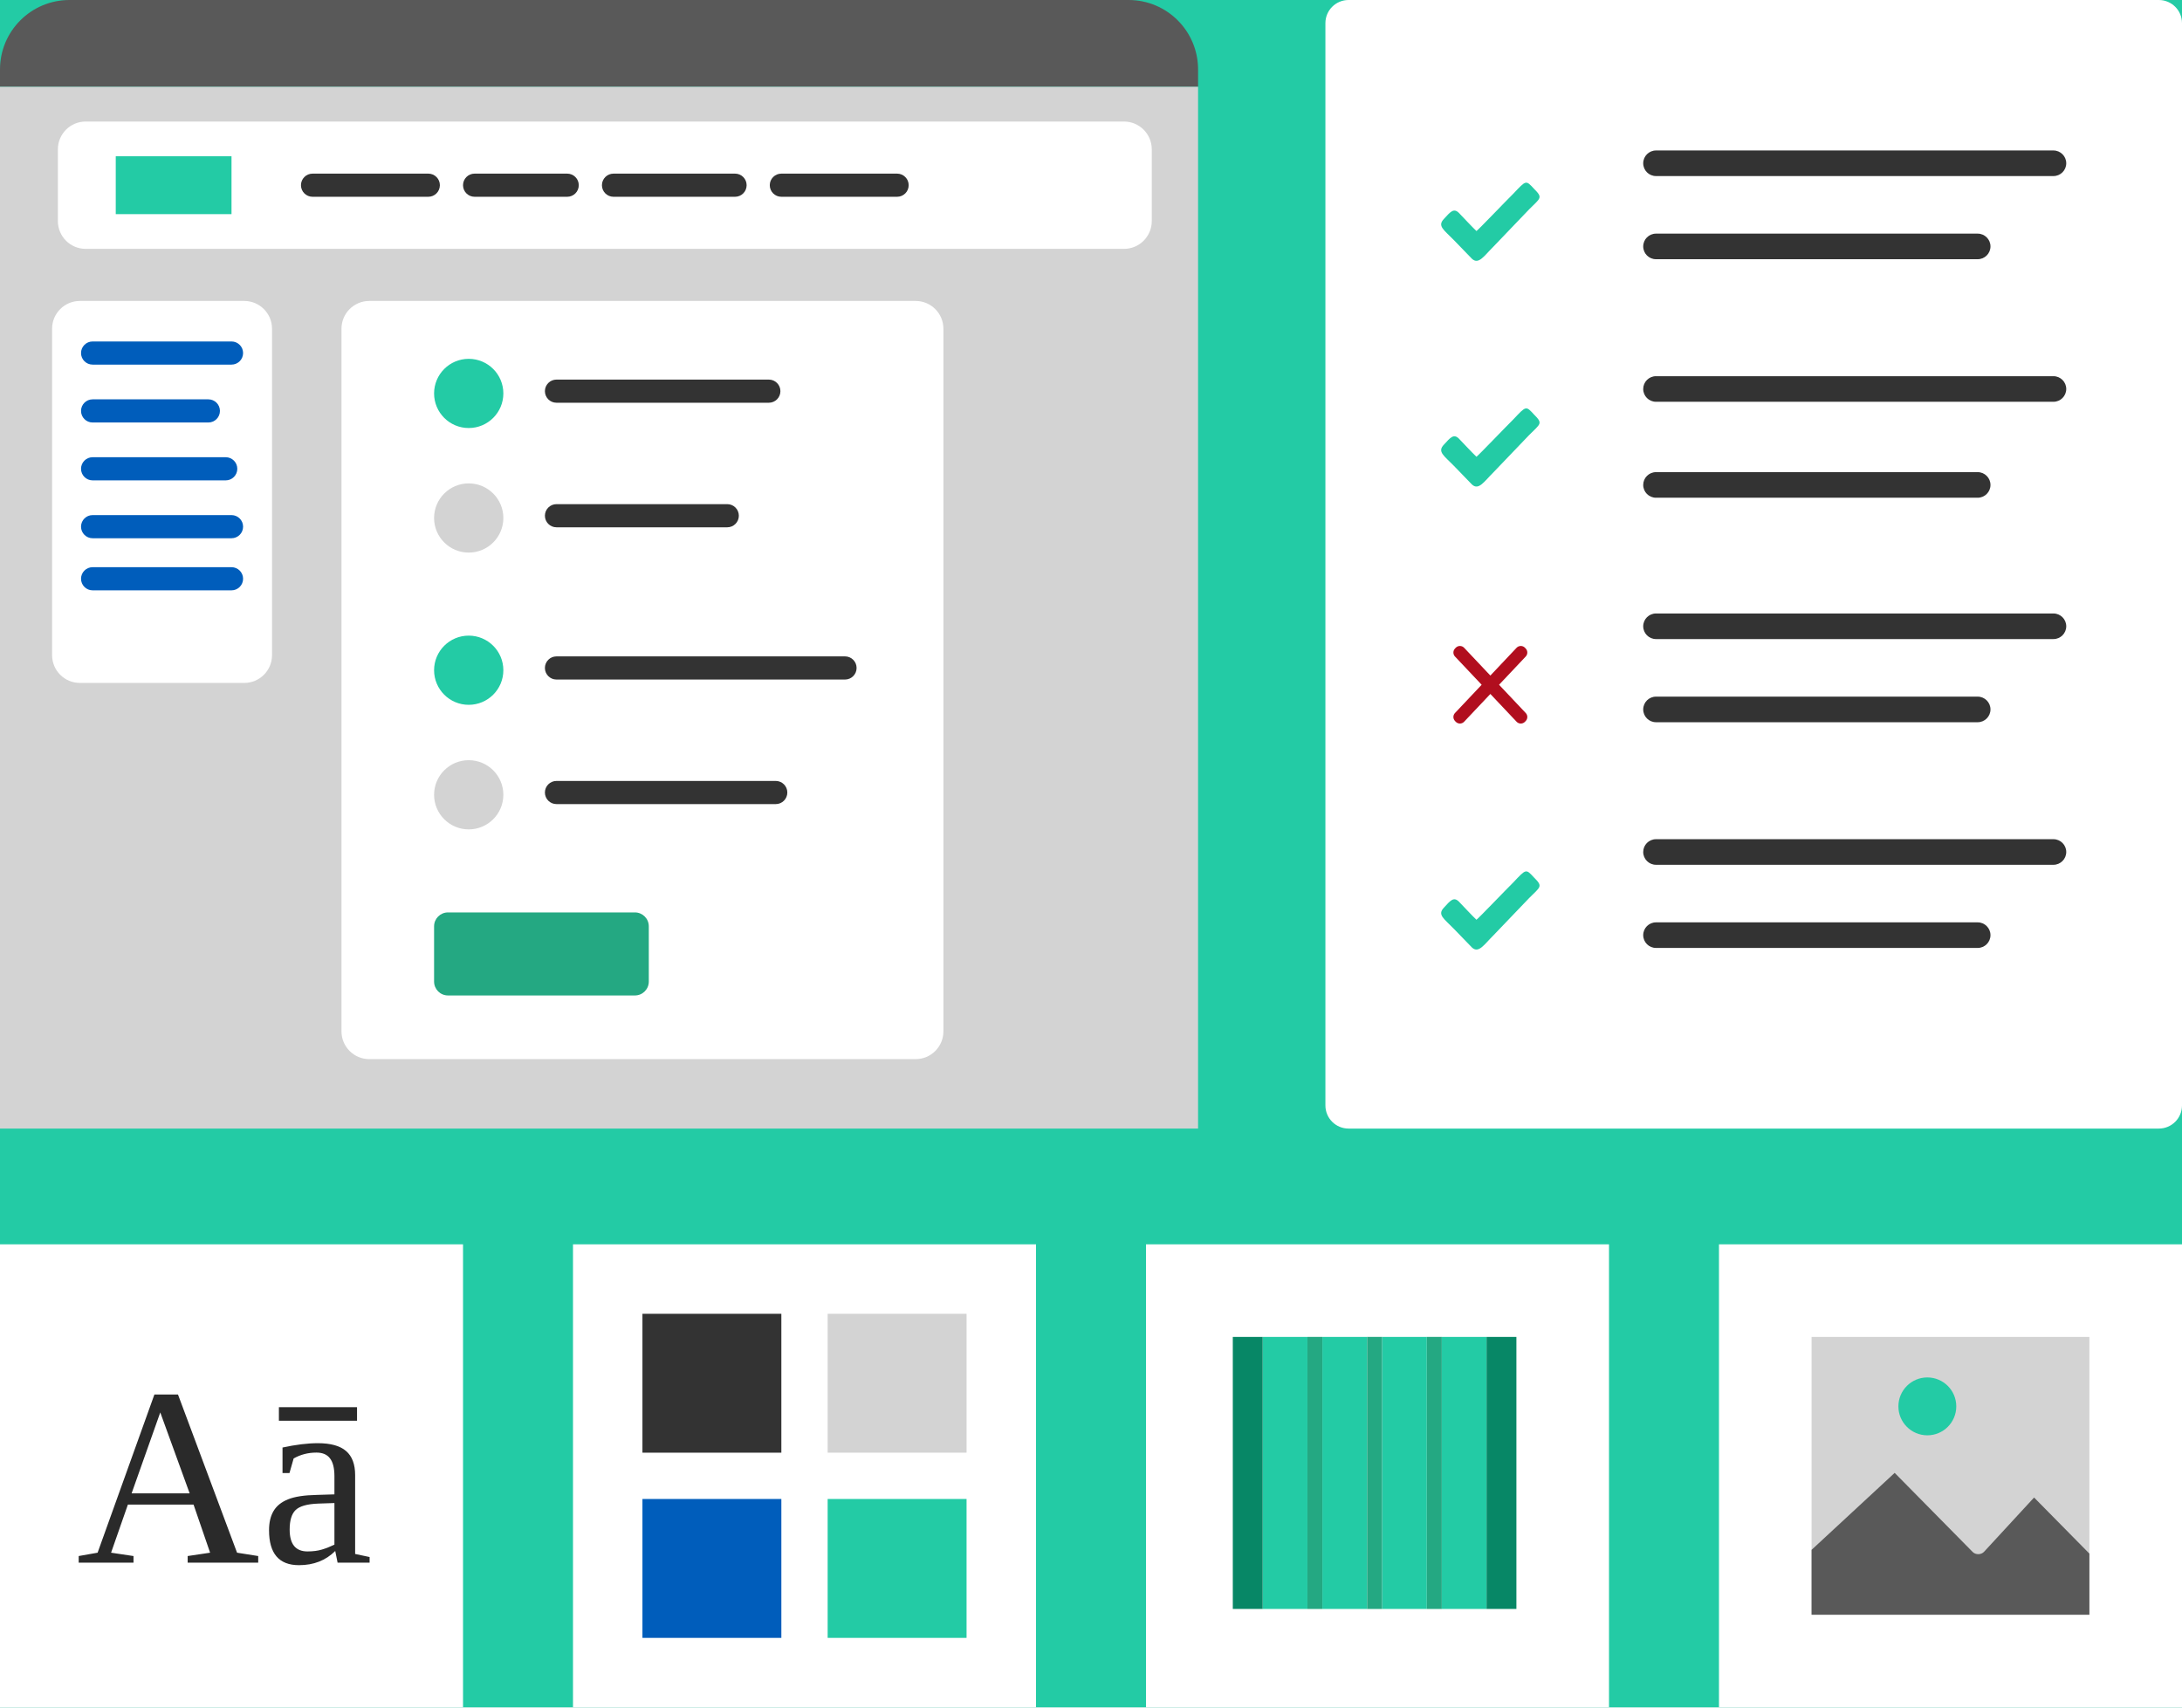
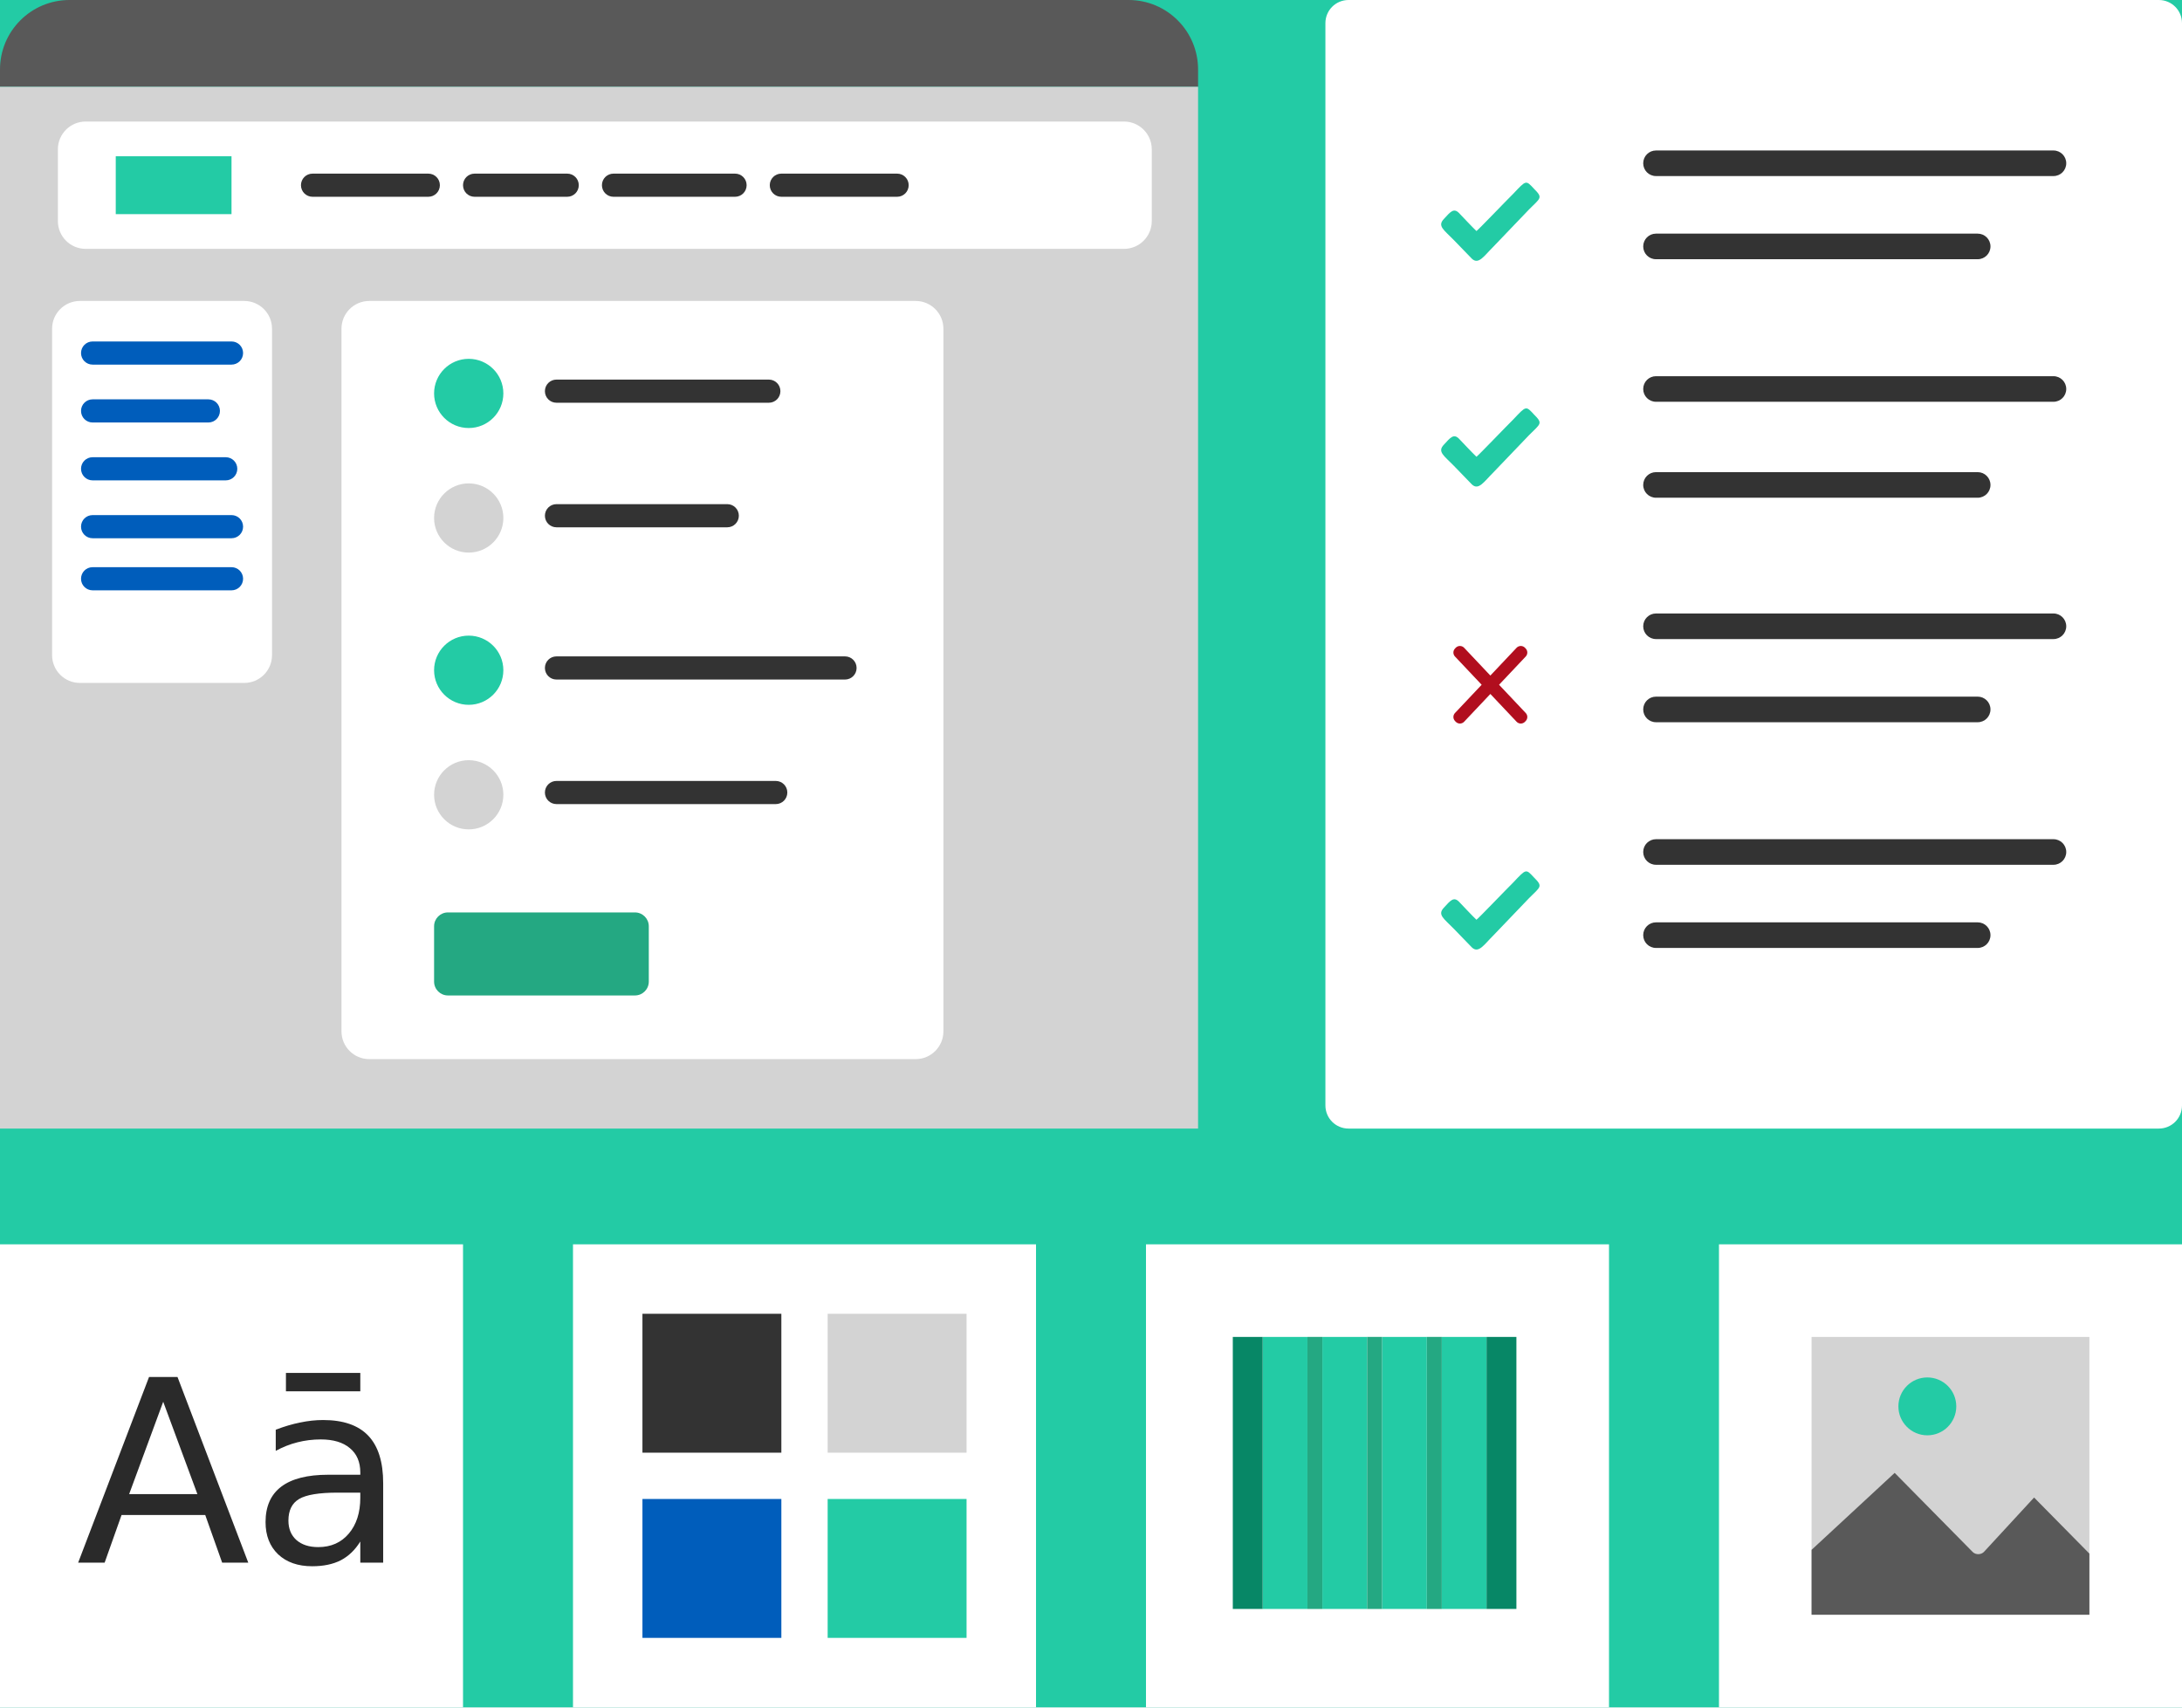
- <svg xmlns="http://www.w3.org/2000/svg" width="377" height="295" viewBox="0 0 377 295">
-   <g fill="none" fill-rule="evenodd">
-     <path fill="#23CBA5" d="M0 0h377v295H0z" />
-     <g transform="translate(229)">
-       <rect width="148" height="195" fill="#FFF" fill-rule="nonzero" rx="4" />
-       <g fill-rule="nonzero" transform="translate(20 26)">
-         <path fill="#23CBA5" d="M6.096 13.919c-.828-.79-2.167-2.239-3.058-3.16-.892-.855-1.465-.132-2.549 1.053-1.21 1.251 0 1.909 1.72 3.686l3.122 3.226c1.147 1.053 2.103-.527 3.632-2.04l6.243-6.517c1.975-1.975 2.42-1.975.828-3.555-1.401-1.514-1.338-1.514-3.568.855-1.019.988-6.051 6.254-6.37 6.452z" />
-         <rect width="73.091" height="4.421" x="34.909" fill="#333" rx="2.211" />
-         <rect width="60" height="4.421" x="34.909" y="14.368" fill="#333" rx="2.211" />
+ <svg xmlns="http://www.w3.org/2000/svg" width="377" height="295" viewBox="0 0 377 295" version="1.1" id="svg148">
+   <defs id="defs152" />
+   <g id="g146" style="fill:none;fill-rule:evenodd">
+     <path d="M 0,0 H 377 V 295 H 0 Z" id="path2" style="fill:#23cba5" />
+     <g transform="translate(229)" id="g38">
+       <path style="fill:#ffffff;fill-rule:nonzero" d="m 4,0 h 140 c 2.216,0 4,1.784 4,4 v 187 c 0,2.216 -1.784,4 -4,4 H 4 c -2.216,0 -4,-1.784 -4,-4 V 4 C 0,1.784 1.784,0 4,0 Z" id="rect4" />
+       <g transform="translate(20,26)" id="g12" style="fill-rule:nonzero">
+         <path d="M 6.096,13.919 C 5.268,13.129 3.929,11.68 3.038,10.759 2.146,9.904 1.573,10.627 0.489,11.812 c -1.21,1.251 0,1.909 1.72,3.686 l 3.122,3.226 c 1.147,1.053 2.103,-0.527 3.632,-2.04 l 6.243,-6.517 c 1.975,-1.975 2.42,-1.975 0.828,-3.555 -1.401,-1.514 -1.338,-1.514 -3.568,0.855 -1.019,0.988 -6.051,6.254 -6.37,6.452 z" id="path6" style="fill:#23cba5" />
+         <path style="fill:#333333" d="m 37.12,0 h 68.669 C 107.014,0 108,0.986 108,2.211 108,3.435 107.014,4.421 105.789,4.421 H 37.12 C 35.895,4.421 34.909,3.435 34.909,2.211 34.909,0.986 35.895,0 37.12,0 Z" id="rect8" />
+         <path style="fill:#333333" d="m 37.12,14.368 h 55.578 c 1.225,0 2.211,0.986 2.211,2.211 0,1.225 -0.986,2.211 -2.211,2.211 H 37.12 c -1.225,0 -2.211,-0.986 -2.211,-2.211 0,-1.225 0.986,-2.211 2.211,-2.211 z" id="rect10" />
      </g>
-       <g fill-rule="nonzero" transform="translate(20 65)">
-         <path fill="#23CBA5" d="M6.096 13.919c-.828-.79-2.167-2.239-3.058-3.16-.892-.855-1.465-.132-2.549 1.053-1.21 1.251 0 1.909 1.72 3.686l3.122 3.226c1.147 1.053 2.103-.527 3.632-2.04l6.243-6.517c1.975-1.975 2.42-1.975.828-3.555-1.401-1.514-1.338-1.514-3.568.855-1.019.988-6.051 6.254-6.37 6.452z" />
-         <rect width="73.091" height="4.421" x="34.909" fill="#333" rx="2.211" />
-         <rect width="60" height="4.421" x="34.909" y="16.579" fill="#333" rx="2.211" />
+       <g transform="translate(20,65)" id="g20" style="fill-rule:nonzero">
+         <path d="M 6.096,13.919 C 5.268,13.129 3.929,11.68 3.038,10.759 2.146,9.904 1.573,10.627 0.489,11.812 c -1.21,1.251 0,1.909 1.72,3.686 l 3.122,3.226 c 1.147,1.053 2.103,-0.527 3.632,-2.04 l 6.243,-6.517 c 1.975,-1.975 2.42,-1.975 0.828,-3.555 -1.401,-1.514 -1.338,-1.514 -3.568,0.855 -1.019,0.988 -6.051,6.254 -6.37,6.452 z" id="path14" style="fill:#23cba5" />
+         <path style="fill:#333333" d="m 37.12,0 h 68.669 C 107.014,0 108,0.986 108,2.211 108,3.435 107.014,4.421 105.789,4.421 H 37.12 C 35.895,4.421 34.909,3.435 34.909,2.211 34.909,0.986 35.895,0 37.12,0 Z" id="rect16" />
+         <path style="fill:#333333" d="m 37.12,16.579 h 55.578 c 1.225,0 2.211,0.986 2.211,2.211 C 94.909,20.014 93.923,21 92.698,21 H 37.12 c -1.225,0 -2.211,-0.986 -2.211,-2.211 0,-1.225 0.986,-2.211 2.211,-2.211 z" id="rect18" />
      </g>
-       <g fill-rule="nonzero" transform="translate(20 145)">
-         <path fill="#23CBA5" d="M6.096 13.919c-.828-.79-2.167-2.239-3.058-3.16-.892-.855-1.465-.132-2.549 1.053-1.21 1.251 0 1.909 1.72 3.686l3.122 3.226c1.147 1.053 2.103-.527 3.632-2.04l6.243-6.517c1.975-1.975 2.42-1.975.828-3.555-1.401-1.514-1.338-1.514-3.568.855-1.019.988-6.051 6.254-6.37 6.452z" />
-         <rect width="73.091" height="4.421" x="34.909" fill="#333" rx="2.211" />
-         <rect width="60" height="4.421" x="34.909" y="14.368" fill="#333" rx="2.211" />
+       <g transform="translate(20,145)" id="g28" style="fill-rule:nonzero">
+         <path d="M 6.096,13.919 C 5.268,13.129 3.929,11.68 3.038,10.759 2.146,9.904 1.573,10.627 0.489,11.812 c -1.21,1.251 0,1.909 1.72,3.686 l 3.122,3.226 c 1.147,1.053 2.103,-0.527 3.632,-2.04 l 6.243,-6.517 c 1.975,-1.975 2.42,-1.975 0.828,-3.555 -1.401,-1.514 -1.338,-1.514 -3.568,0.855 -1.019,0.988 -6.051,6.254 -6.37,6.452 z" id="path22" style="fill:#23cba5" />
+         <path style="fill:#333333" d="m 37.12,0 h 68.669 C 107.014,0 108,0.986 108,2.211 108,3.435 107.014,4.421 105.789,4.421 H 37.12 C 35.895,4.421 34.909,3.435 34.909,2.211 34.909,0.986 35.895,0 37.12,0 Z" id="rect24" />
+         <path style="fill:#333333" d="m 37.12,14.368 h 55.578 c 1.225,0 2.211,0.986 2.211,2.211 0,1.225 -0.986,2.211 -2.211,2.211 H 37.12 c -1.225,0 -2.211,-0.986 -2.211,-2.211 0,-1.225 0.986,-2.211 2.211,-2.211 z" id="rect26" />
      </g>
-       <g transform="translate(20 106)">
-         <path fill="#B10E1E" fill-rule="nonzero" d="M6.997 12.316l-4.61-4.882a1 1 0 0 1 0-1.373l.127-.135a1 1 0 0 1 1.454 0L8.5 10.725l4.532-4.799a1 1 0 0 1 1.454 0l.127.135a1 1 0 0 1 0 1.373l-4.61 4.882 4.61 4.882a1 1 0 0 1 0 1.373l-.127.134a1 1 0 0 1-1.454 0L8.5 13.907l-4.532 4.798a1 1 0 0 1-1.454 0l-.127-.134a1 1 0 0 1 0-1.373l4.61-4.882z" />
-         <rect width="73.091" height="4.421" x="34.909" fill="#333" fill-rule="nonzero" rx="2.211" />
-         <rect width="60" height="4.421" x="34.909" y="14.368" fill="#333" fill-rule="nonzero" rx="2.211" />
+       <g transform="translate(20,106)" id="g36">
+         <path d="M 6.997,12.316 2.387,7.434 a 1,1 0 0 1 0,-1.373 L 2.514,5.926 a 1,1 0 0 1 1.454,0 L 8.5,10.725 13.032,5.926 a 1,1 0 0 1 1.454,0 l 0.127,0.135 a 1,1 0 0 1 0,1.373 l -4.61,4.882 4.61,4.882 a 1,1 0 0 1 0,1.373 l -0.127,0.134 a 1,1 0 0 1 -1.454,0 L 8.5,13.907 3.968,18.705 a 1,1 0 0 1 -1.454,0 L 2.387,18.571 a 1,1 0 0 1 0,-1.373 z" id="path30" style="fill:#b10e1e;fill-rule:nonzero" />
+         <path style="fill:#333333;fill-rule:nonzero" d="m 37.12,0 h 68.669 C 107.014,0 108,0.986 108,2.211 108,3.435 107.014,4.421 105.789,4.421 H 37.12 C 35.895,4.421 34.909,3.435 34.909,2.211 34.909,0.986 35.895,0 37.12,0 Z" id="rect32" />
+         <path style="fill:#333333;fill-rule:nonzero" d="m 37.12,14.368 h 55.578 c 1.225,0 2.211,0.986 2.211,2.211 0,1.225 -0.986,2.211 -2.211,2.211 H 37.12 c -1.225,0 -2.211,-0.986 -2.211,-2.211 0,-1.225 0.986,-2.211 2.211,-2.211 z" id="rect34" />
      </g>
    </g>
-     <g fill-rule="nonzero">
-       <path fill="#595959" d="M12 0h183c6.627 0 12 5.373 12 12v3H0v-3C0 5.373 5.373 0 12 0z" />
-       <path fill="#D3D3D3" d="M0 15h207v180H0z" />
-       <g transform="translate(10 21)">
-         <path fill="#FFF" d="M4.8 0h179.4a4.8 4.8 0 0 1 4.8 4.8v12.4a4.8 4.8 0 0 1-4.8 4.8H4.8A4.8 4.8 0 0 1 0 17.2V4.8A4.8 4.8 0 0 1 4.8 0z" />
-         <rect width="24" height="4" x="42" y="9" fill="#333" rx="2" />
-         <rect width="25" height="4" x="94" y="9" fill="#333" rx="2" />
-         <rect width="24" height="4" x="123" y="9" fill="#333" rx="2" />
-         <rect width="20" height="4" x="70" y="9" fill="#333" rx="2" />
-         <path fill="#23CBA5" d="M10 6h20v10H10z" />
+     <g id="g98" style="fill-rule:nonzero">
+       <path d="m 12,0 h 183 c 6.627,0 12,5.373 12,12 v 3 H 0 V 12 C 0,5.373 5.373,0 12,0 Z" id="path40" style="fill:#595959" />
+       <path d="M 0,15 H 207 V 195 H 0 Z" id="path42" style="fill:#d3d3d3" />
+       <g transform="translate(10,21)" id="g56">
+         <path d="M 4.8,0 H 184.2 A 4.8,4.8 0 0 1 189,4.8 V 17.2 A 4.8,4.8 0 0 1 184.2,22 H 4.8 A 4.8,4.8 0 0 1 0,17.2 V 4.8 A 4.8,4.8 0 0 1 4.8,0 Z" id="path44" style="fill:#ffffff" />
+         <path style="fill:#333333" d="m 44,9 h 20 c 1.108,0 2,0.892 2,2 0,1.108 -0.892,2 -2,2 H 44 c -1.108,0 -2,-0.892 -2,-2 0,-1.108 0.892,-2 2,-2 z" id="rect46" />
+         <path style="fill:#333333" d="m 96,9 h 21 c 1.108,0 2,0.892 2,2 0,1.108 -0.892,2 -2,2 H 96 c -1.108,0 -2,-0.892 -2,-2 0,-1.108 0.892,-2 2,-2 z" id="rect48" />
+         <path style="fill:#333333" d="m 125,9 h 20 c 1.108,0 2,0.892 2,2 0,1.108 -0.892,2 -2,2 h -20 c -1.108,0 -2,-0.892 -2,-2 0,-1.108 0.892,-2 2,-2 z" id="rect50" />
+         <path style="fill:#333333" d="m 72,9 h 16 c 1.108,0 2,0.892 2,2 0,1.108 -0.892,2 -2,2 H 72 c -1.108,0 -2,-0.892 -2,-2 0,-1.108 0.892,-2 2,-2 z" id="rect52" />
+         <path d="M 10,6 H 30 V 16 H 10 Z" id="path54" style="fill:#23cba5" />
      </g>
-       <path fill="#FFF" d="M63.8 52h94.4a4.8 4.8 0 0 1 4.8 4.8v121.4a4.8 4.8 0 0 1-4.8 4.8H63.8a4.8 4.8 0 0 1-4.8-4.8V56.8a4.8 4.8 0 0 1 4.8-4.8z" />
-       <g transform="translate(75 62)">
-         <ellipse cx="5.984" cy="5.978" fill="#23CBA5" rx="5.984" ry="5.978" />
-         <ellipse cx="5.984" cy="27.5" fill="#D3D3D3" rx="5.984" ry="5.978" />
-         <rect width="40.689" height="4" x="19.148" y="3.587" fill="#333" rx="2" />
-         <rect width="33.508" height="4" x="19.148" y="25.109" fill="#333" rx="2" />
-         <g>
-           <g transform="translate(0 47.826)">
-             <ellipse cx="5.984" cy="5.978" fill="#23CBA5" rx="5.984" ry="5.978" />
-             <ellipse cx="5.984" cy="27.5" fill="#D3D3D3" rx="5.984" ry="5.978" />
-             <rect width="53.852" height="4" x="19.148" y="3.587" fill="#333" rx="2" />
-             <rect width="41.885" height="4" x="19.148" y="25.109" fill="#333" rx="2" />
+       <path d="m 63.8,52 h 94.4 a 4.8,4.8 0 0 1 4.8,4.8 v 121.4 a 4.8,4.8 0 0 1 -4.8,4.8 H 63.8 A 4.8,4.8 0 0 1 59,178.2 V 56.8 A 4.8,4.8 0 0 1 63.8,52 Z" id="path58" style="fill:#ffffff" />
+       <g transform="translate(75,62)" id="g82">
+         <path style="fill:#23cba5" d="M 11.968,5.978 A 5.984,5.978 0 0 1 5.984,11.956 5.984,5.978 0 0 1 0,5.978 5.984,5.978 0 0 1 5.984,0 5.984,5.978 0 0 1 11.968,5.978 Z" id="ellipse60" />
+         <path style="fill:#d3d3d3" d="M 11.968,27.5 A 5.984,5.978 0 0 1 5.984,33.478 5.984,5.978 0 0 1 0,27.5 5.984,5.978 0 0 1 5.984,21.522 5.984,5.978 0 0 1 11.968,27.5 Z" id="ellipse62" />
+         <path style="fill:#333333" d="M 21.148,3.587 H 57.837 c 1.108,0 2,0.892 2,2 0,1.108 -0.892,2 -2,2 H 21.148 c -1.108,0 -2,-0.892 -2,-2 0,-1.108 0.892,-2 2,-2 z" id="rect64" />
+         <path style="fill:#333333" d="M 21.148,25.109 H 50.656 c 1.108,0 2,0.892 2,2 0,1.108 -0.892,2 -2,2 H 21.148 c -1.108,0 -2,-0.892 -2,-2 0,-1.108 0.892,-2 2,-2 z" id="rect66" />
+         <g id="g78">
+           <g transform="translate(0,47.826)" id="g76">
+             <path style="fill:#23cba5" d="M 11.968,5.978 A 5.984,5.978 0 0 1 5.984,11.956 5.984,5.978 0 0 1 0,5.978 5.984,5.978 0 0 1 5.984,0 5.984,5.978 0 0 1 11.968,5.978 Z" id="ellipse68" />
+             <path style="fill:#d3d3d3" d="M 11.968,27.5 A 5.984,5.978 0 0 1 5.984,33.478 5.984,5.978 0 0 1 0,27.5 5.984,5.978 0 0 1 5.984,21.522 5.984,5.978 0 0 1 11.968,27.5 Z" id="ellipse70" />
+             <path style="fill:#333333" d="m 21.148,3.587 h 49.852 c 1.108,0 2,0.892 2,2 0,1.108 -0.892,2 -2,2 H 21.148 c -1.108,0 -2,-0.892 -2,-2 0,-1.108 0.892,-2 2,-2 z" id="rect72" />
+             <path style="fill:#333333" d="m 21.148,25.109 h 37.885 c 1.108,0 2,0.892 2,2 0,1.108 -0.892,2 -2,2 H 21.148 c -1.108,0 -2,-0.892 -2,-2 0,-1.108 0.892,-2 2,-2 z" id="rect74" />
          </g>
        </g>
-         <rect width="37.098" height="14.348" y="95.652" fill="#24A882" rx="2.4" />
+         <path style="fill:#24a882" d="M 2.4,95.652 H 34.698 c 1.33,0 2.4,1.07 2.4,2.4 V 107.6 c 0,1.33 -1.07,2.4 -2.4,2.4 H 2.4 C 1.07,110 0,108.93 0,107.6 V 98.052 C 0,96.722 1.07,95.652 2.4,95.652 Z" id="rect80" />
      </g>
-       <g transform="translate(9 52)">
-         <path fill="#FFF" d="M4.8 0h28.4A4.8 4.8 0 0 1 38 4.8v56.4a4.8 4.8 0 0 1-4.8 4.8H4.8A4.8 4.8 0 0 1 0 61.2V4.8A4.8 4.8 0 0 1 4.8 0z" />
-         <rect width="28" height="4" x="5" y="7" fill="#005DBB" rx="2" />
-         <rect width="24" height="4" x="5" y="17" fill="#005DBB" rx="2" />
-         <rect width="27" height="4" x="5" y="27" fill="#005DBB" rx="2" />
-         <rect width="28" height="4" x="5" y="37" fill="#005DBB" rx="2" />
-         <rect width="28" height="4" x="5" y="46" fill="#005DBB" rx="2" />
+       <g transform="translate(9,52)" id="g96">
+         <path d="M 4.8,0 H 33.2 A 4.8,4.8 0 0 1 38,4.8 V 61.2 A 4.8,4.8 0 0 1 33.2,66 H 4.8 A 4.8,4.8 0 0 1 0,61.2 V 4.8 A 4.8,4.8 0 0 1 4.8,0 Z" id="path84" style="fill:#ffffff" />
+         <path style="fill:#005dbb" d="m 7,7 h 24 c 1.108,0 2,0.892 2,2 0,1.108 -0.892,2 -2,2 H 7 C 5.892,11 5,10.108 5,9 5,7.892 5.892,7 7,7 Z" id="rect86" />
+         <path style="fill:#005dbb" d="m 7,17 h 20 c 1.108,0 2,0.892 2,2 0,1.108 -0.892,2 -2,2 H 7 C 5.892,21 5,20.108 5,19 5,17.892 5.892,17 7,17 Z" id="rect88" />
+         <path style="fill:#005dbb" d="m 7,27 h 23 c 1.108,0 2,0.892 2,2 0,1.108 -0.892,2 -2,2 H 7 C 5.892,31 5,30.108 5,29 5,27.892 5.892,27 7,27 Z" id="rect90" />
+         <path style="fill:#005dbb" d="m 7,37 h 24 c 1.108,0 2,0.892 2,2 0,1.108 -0.892,2 -2,2 H 7 C 5.892,41 5,40.108 5,39 5,37.892 5.892,37 7,37 Z" id="rect92" />
+         <path style="fill:#005dbb" d="m 7,46 h 24 c 1.108,0 2,0.892 2,2 0,1.108 -0.892,2 -2,2 H 7 C 5.892,50 5,49.108 5,48 5,46.892 5.892,46 7,46 Z" id="rect94" />
      </g>
    </g>
-     <g fill-rule="nonzero">
-       <path fill="#FFF" d="M99 215h80v80H99z" />
-       <path fill="#333" d="M111 227h24v24h-24z" />
-       <path fill="#D3D3D3" d="M143 227h24v24h-24z" />
-       <path fill="#23CBA5" d="M143 259h24v24h-24z" />
-       <path fill="#005DBB" d="M111 259h24v24h-24z" />
+     <g id="g110" style="fill-rule:nonzero">
+       <path d="m 99,215 h 80 v 80 H 99 Z" id="path100" style="fill:#ffffff" />
+       <path d="m 111,227 h 24 v 24 h -24 z" id="path102" style="fill:#333333" />
+       <path d="m 143,227 h 24 v 24 h -24 z" id="path104" style="fill:#d3d3d3" />
+       <path d="m 143,259 h 24 v 24 h -24 z" id="path106" style="fill:#23cba5" />
+       <path d="m 111,259 h 24 v 24 h -24 z" id="path108" style="fill:#005dbb" />
    </g>
-     <path fill="#FFF" fill-rule="nonzero" d="M0 215h80v80H0z" />
-     <text fill="#2A2A2A" font-family="National2-Medium, National 2" font-size="44" font-weight="400" transform="translate(0 215)">
-       <tspan x="13.16" y="55">Aā</tspan>
-     </text>
-     <g fill-rule="nonzero">
-       <path fill="#FFF" d="M198 215h80v80h-80z" />
-       <g fill="#23CBA5">
-         <path d="M238.79 231h7.737v47h-7.737zM228.474 231h7.737v47h-7.737zM218.158 231h7.737v47h-7.737zM249.105 231h7.737v47h-7.737z" />
+     <path d="m 0,215 h 80 v 80 H 0 Z" id="path112" style="fill:#ffffff;fill-rule:nonzero" />
+     <g aria-label="Aā" transform="translate(0,215)" style="font-weight:400;font-size:44px;font-family:National2-Medium, 'National 2';fill:#2a2a2a" id="text116">
+       <path d="m 28.199,27.199 -5.887,15.963 h 11.795 z m -2.449,-4.275 h 4.92 L 42.894,55 H 38.383 L 35.461,46.771 H 21.002 L 18.08,55 H 13.504 Z" id="path988" />
+       <path d="m 49.404,22.215 h 12.848 v 3.18 H 49.404 Z m 8.916,20.689 q -4.791,0 -6.639,1.096 -1.848,1.096 -1.848,3.738 0,2.105 1.375,3.352 1.396,1.225 3.781,1.225 3.287,0 5.264,-2.32 1.998,-2.342 1.998,-6.209 v -0.881 z m 7.885,-1.633 V 55 h -3.953 v -3.652 q -1.354,2.191 -3.373,3.244 -2.02,1.031 -4.941,1.031 -3.695,0 -5.887,-2.062 -2.17,-2.084 -2.17,-5.564 0,-4.061 2.707,-6.123 2.729,-2.062 8.121,-2.062 h 5.543 v -0.387 q 0,-2.729 -1.805,-4.211 -1.783,-1.504 -5.027,-1.504 -2.062,0 -4.018,0.494 -1.955,0.494 -3.76,1.482 v -3.652 q 2.17,-0.838 4.211,-1.246 2.041,-0.43 3.975,-0.43 5.221,0 7.799,2.707 2.578,2.707 2.578,8.207 z" id="path990" />
+     </g>
+     <g id="g132" style="fill-rule:nonzero">
+       <path d="m 198,215 h 80 v 80 h -80 z" id="path118" style="fill:#ffffff" />
+       <g id="g122" style="fill:#23cba5">
+         <path d="m 238.79,231 h 7.737 v 47 h -7.737 z m -10.316,0 h 7.737 v 47 h -7.737 z m -10.316,0 h 7.737 v 47 h -7.737 z m 30.947,0 h 7.737 v 47 h -7.737 z" id="path120" />
      </g>
-       <path fill="#078766" d="M213 231h5.158v47H213z" />
-       <g fill="#24A882">
-         <path d="M225.895 231h2.579v47h-2.58zM236.21 231h2.58v47h-2.58zM246.527 231h2.579v47h-2.58z" />
+       <path d="m 213,231 h 5.158 v 47 H 213 Z" id="path124" style="fill:#078766" />
+       <g id="g128" style="fill:#24a882">
+         <path d="m 225.895,231 h 2.579 v 47 h -2.58 z m 10.315,0 h 2.58 v 47 h -2.58 z m 10.317,0 h 2.579 v 47 h -2.58 z" id="path126" />
      </g>
-       <path fill="#078766" d="M256.842 231H262v47h-5.158z" />
+       <path d="M 256.842,231 H 262 v 47 h -5.158 z" id="path130" style="fill:#078766" />
    </g>
-     <g>
-       <path fill="#FFF" fill-rule="nonzero" d="M297 215h80v80h-80z" />
-       <g transform="translate(313 231)">
-         <path fill="#D3D3D3" fill-rule="nonzero" d="M0 0h48v48H0z" />
-         <path fill="#595959" d="M14.357 23.49l13.478 13.667c.523.524 1.473.502 1.972-.044l8.636-9.365L48 37.439V48H0V36.788l14.357-13.299z" />
-         <circle cx="20" cy="12" r="5" fill="#23CBA5" fill-rule="nonzero" />
+     <g id="g144">
+       <path d="m 297,215 h 80 v 80 h -80 z" id="path134" style="fill:#ffffff;fill-rule:nonzero" />
+       <g transform="translate(313,231)" id="g142">
+         <path d="M 0,0 H 48 V 48 H 0 Z" id="path136" style="fill:#d3d3d3;fill-rule:nonzero" />
+         <path d="m 14.357,23.49 13.478,13.667 c 0.523,0.524 1.473,0.502 1.972,-0.044 L 38.443,27.748 48,37.439 V 48 H 0 V 36.788 L 14.357,23.489 Z" id="path138" style="fill:#595959" />
+         <path style="fill:#23cba5;fill-rule:nonzero" d="m 25,12 a 5,5 0 0 1 -5,5 5,5 0 0 1 -5,-5 5,5 0 0 1 5,-5 5,5 0 0 1 5,5 z" id="circle140" />
      </g>
    </g>
  </g>
</svg>
